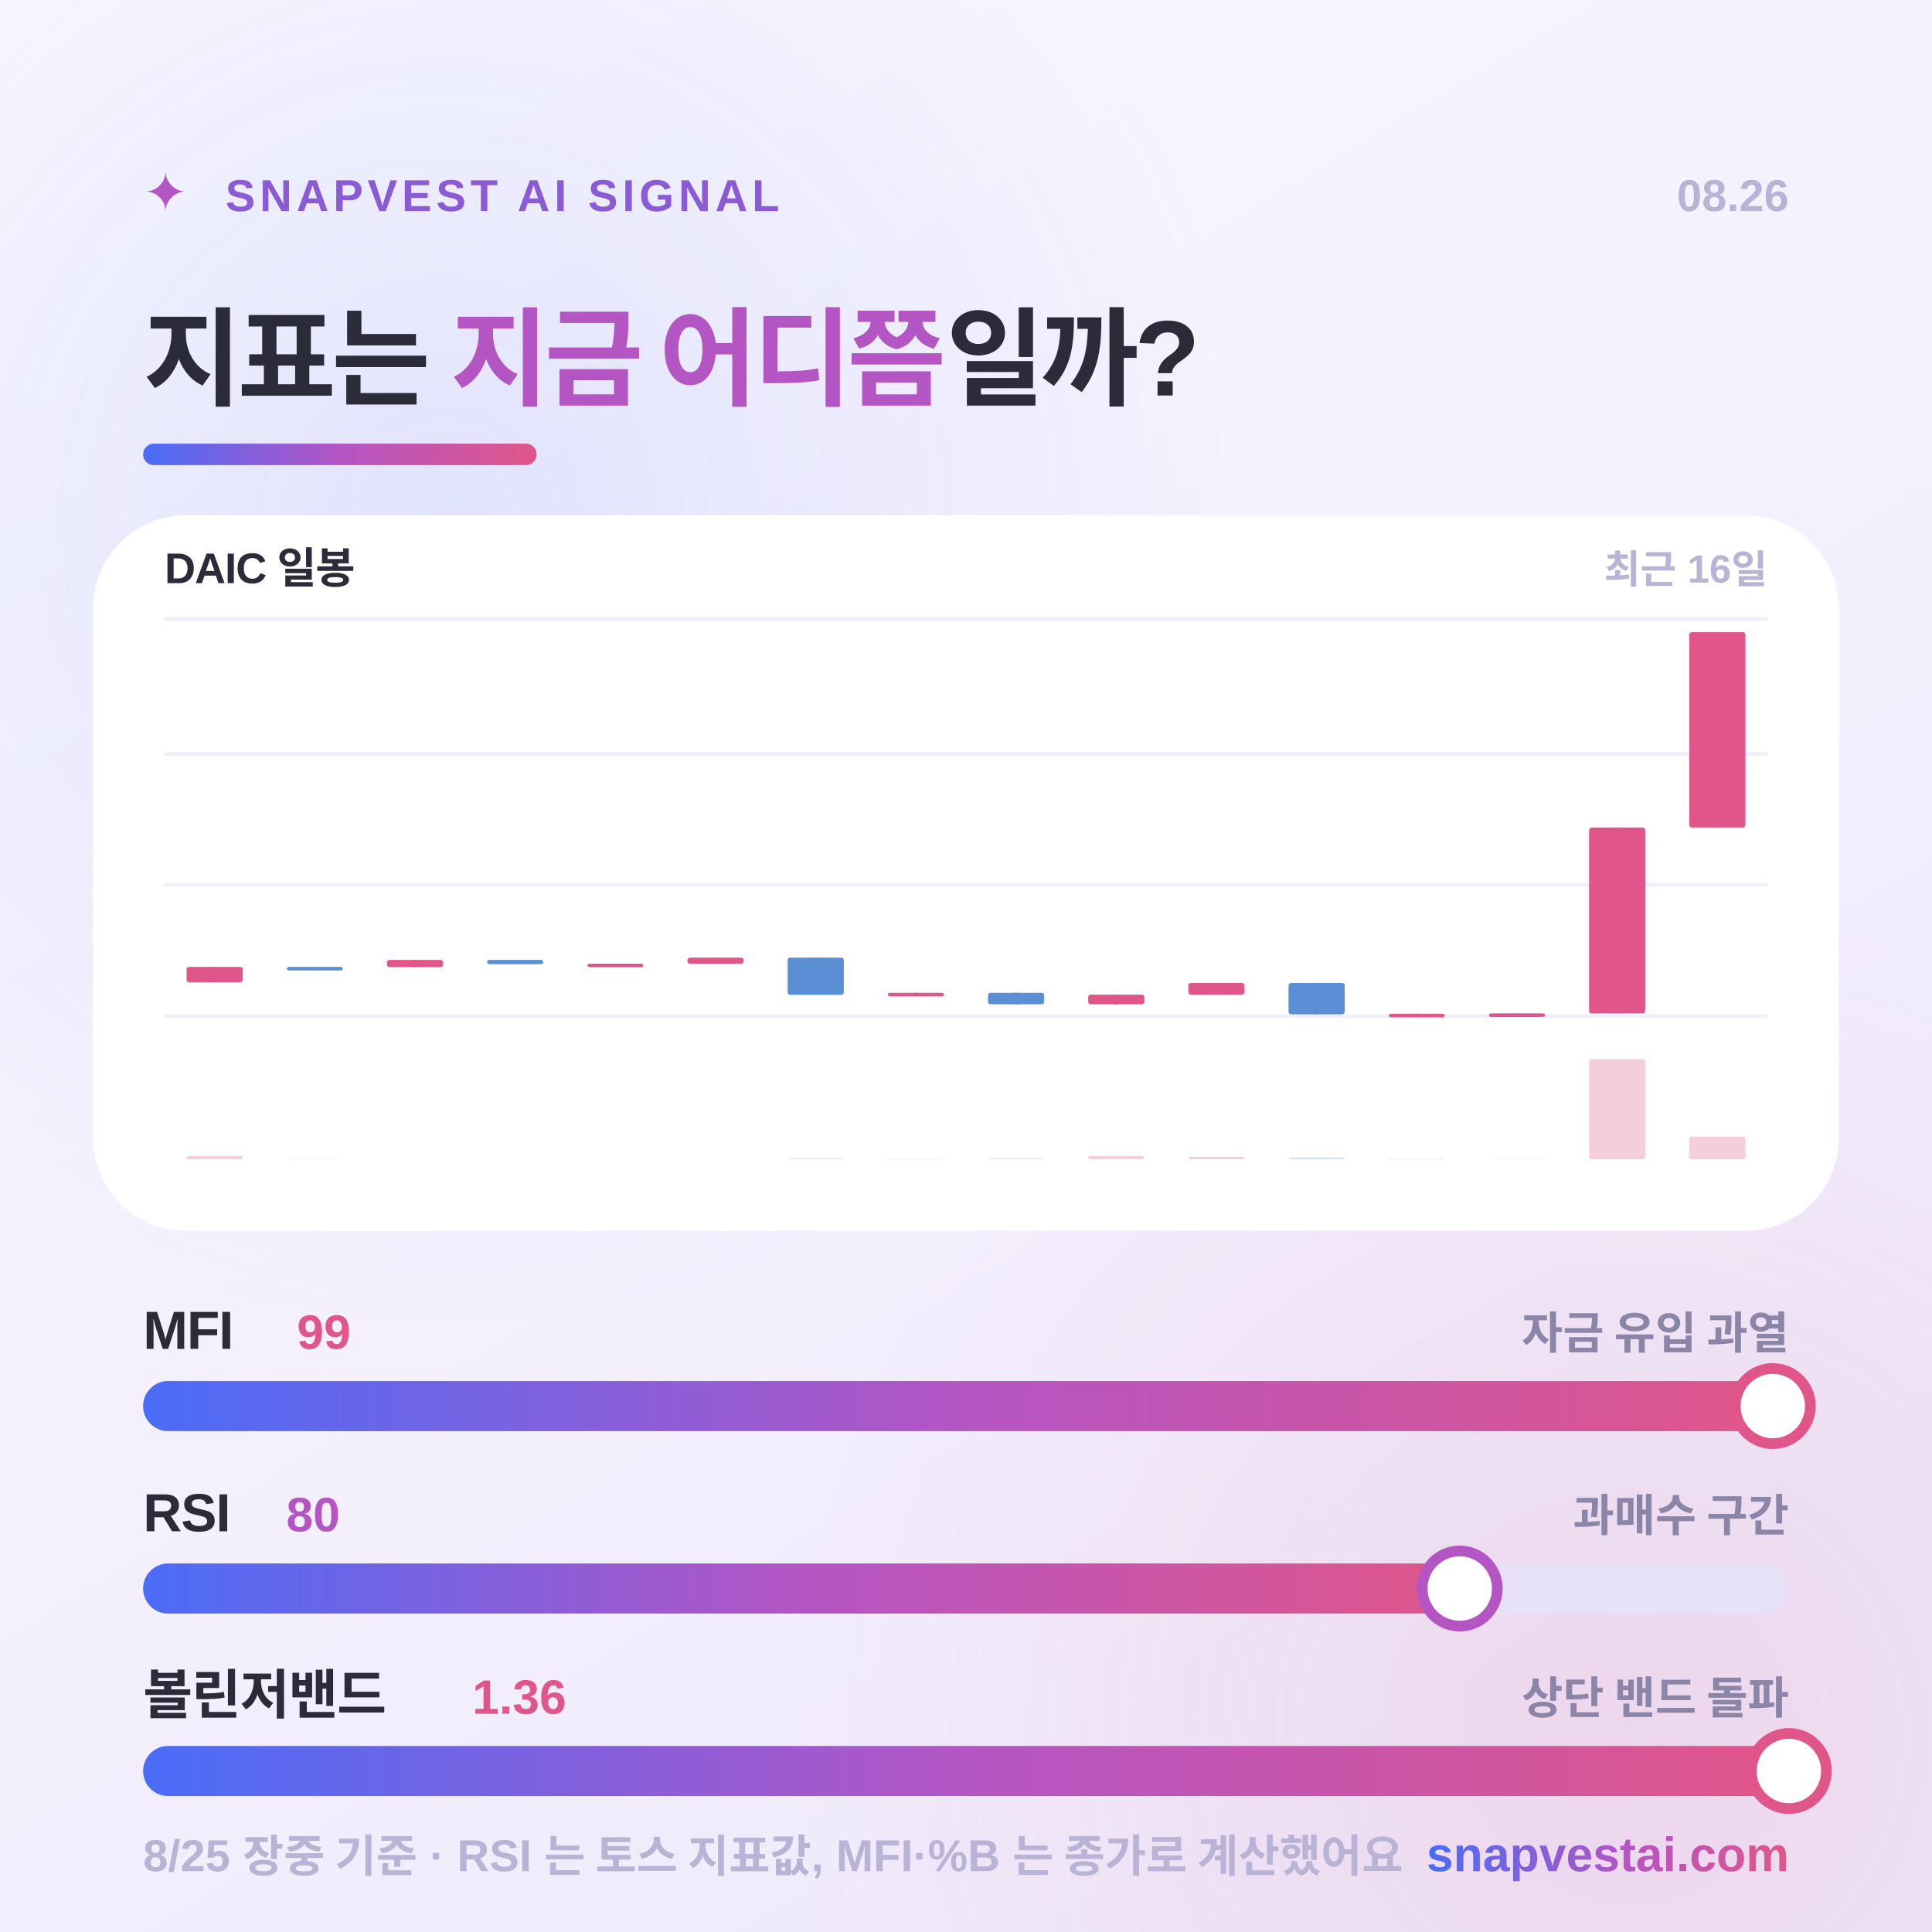
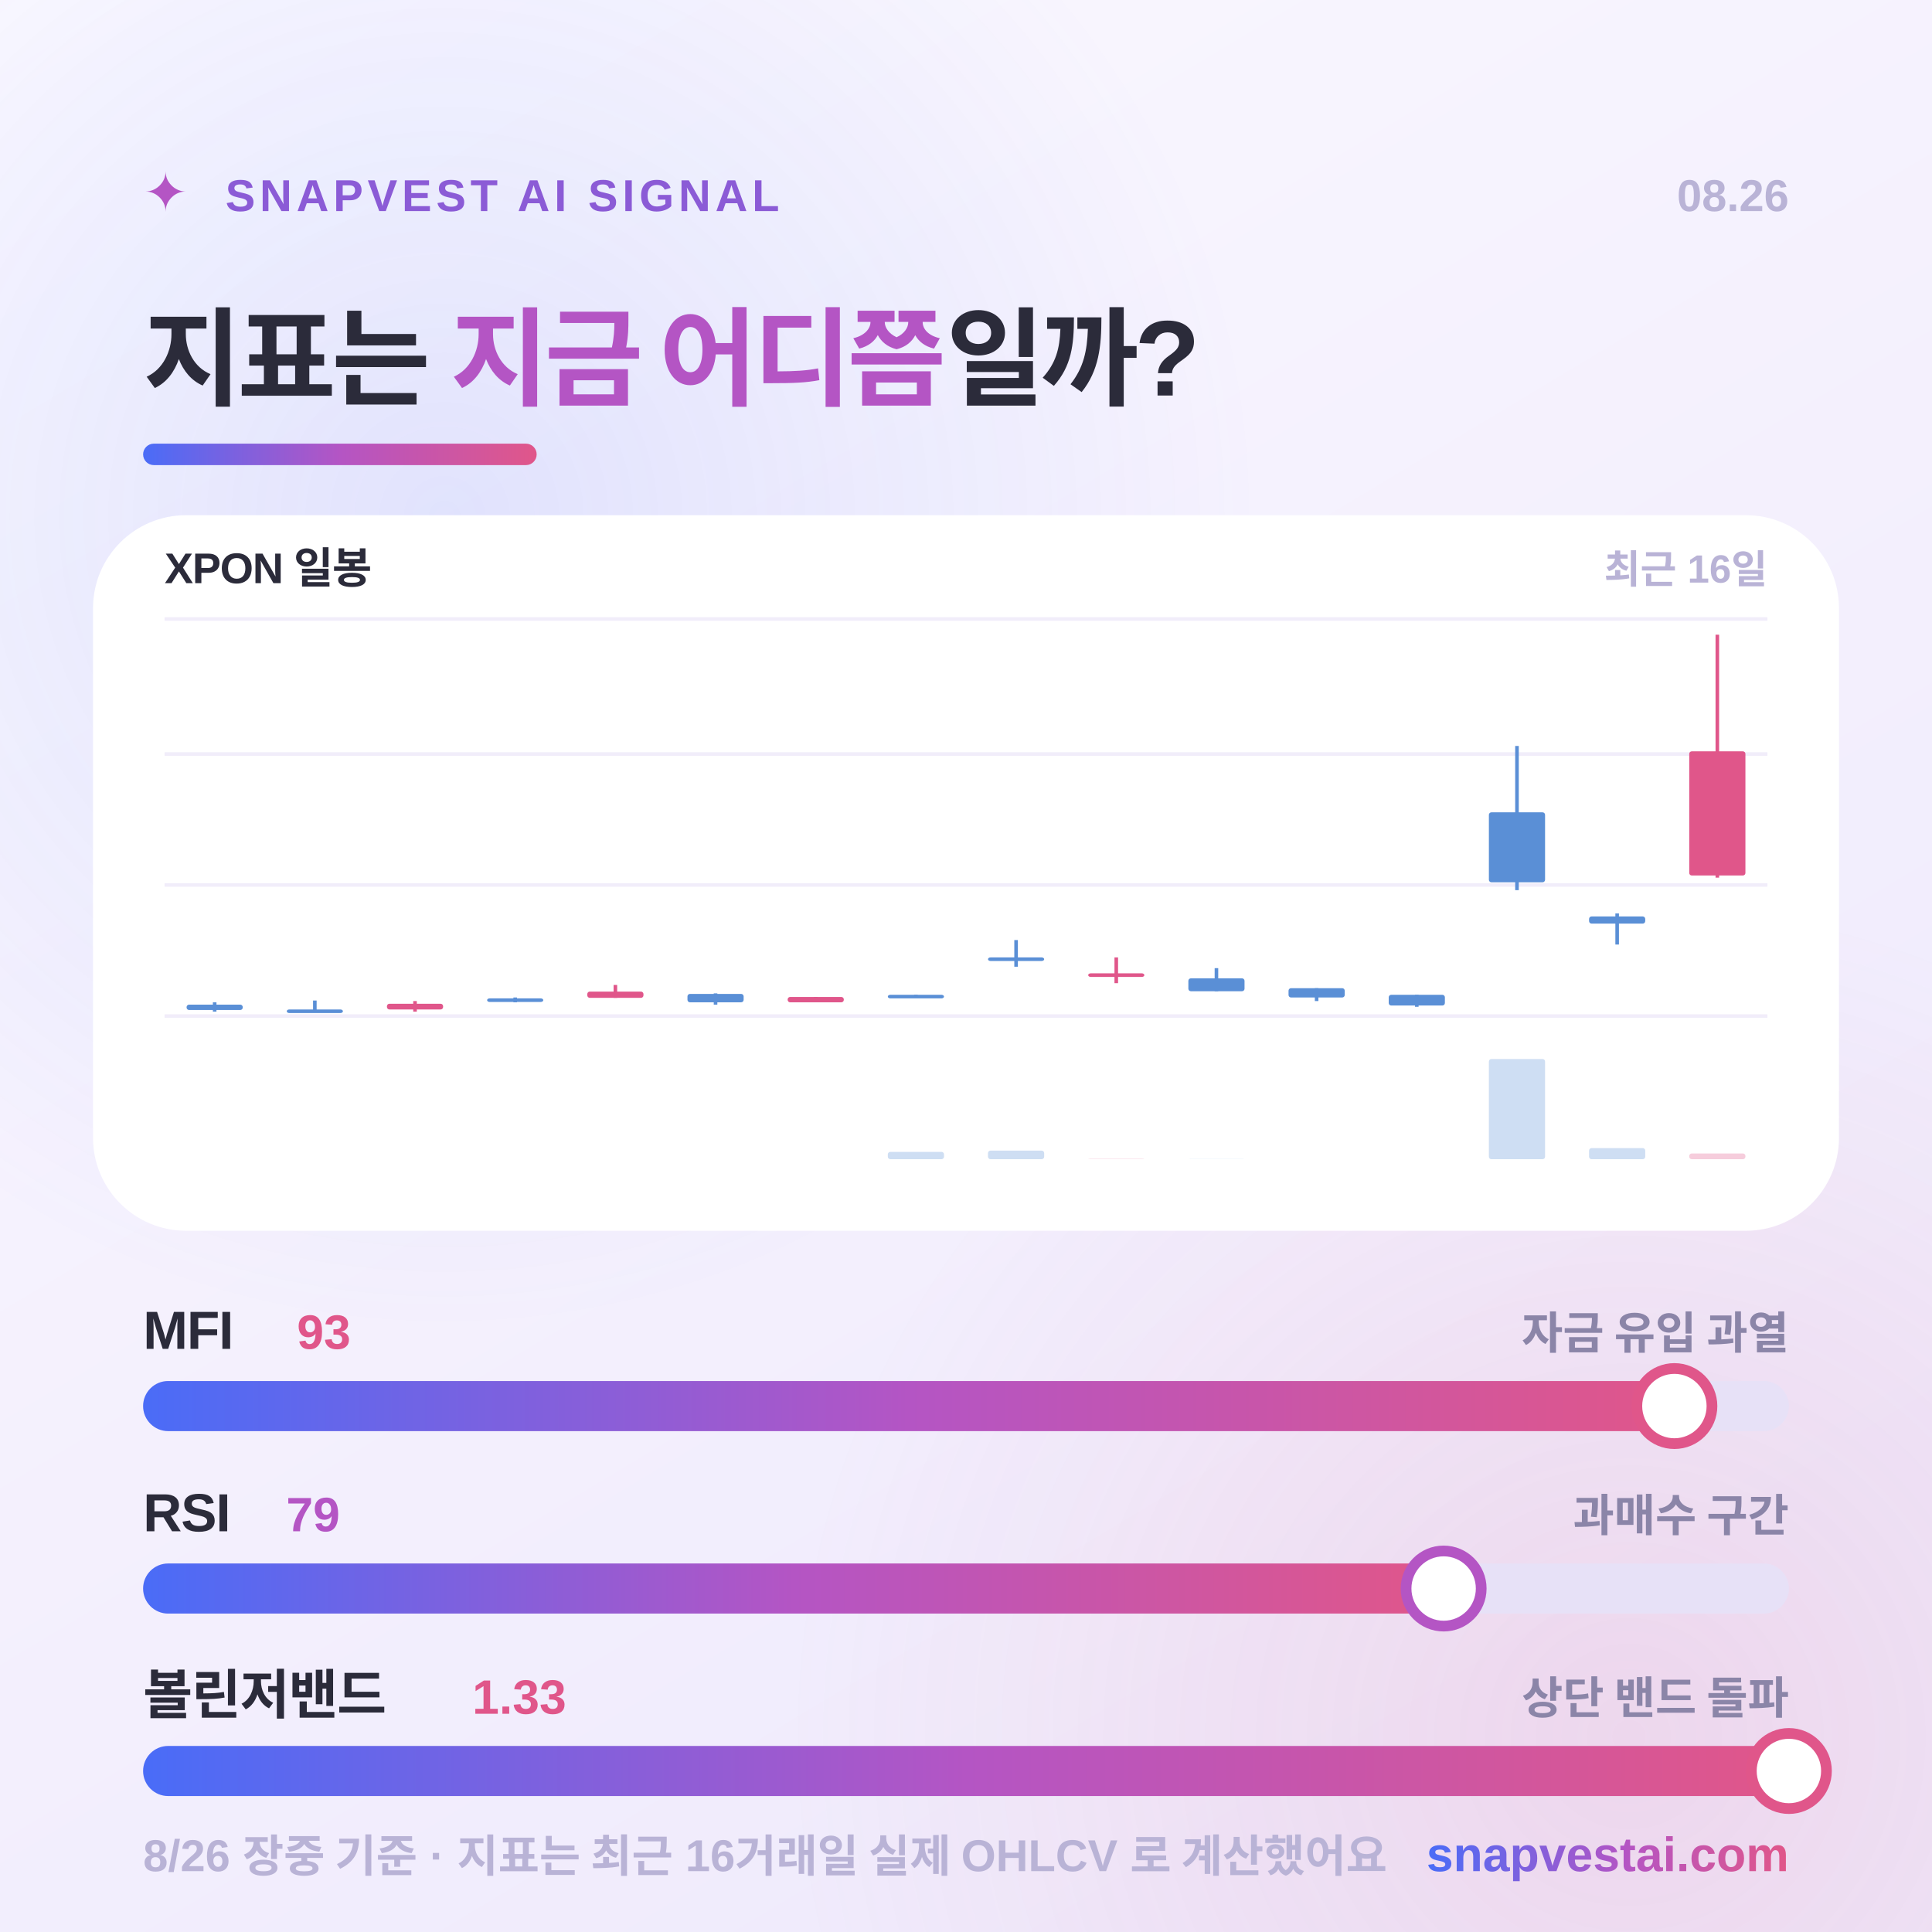
<svg xmlns="http://www.w3.org/2000/svg" width="1080" height="1080" viewBox="0 0 1080 1080" role="img">
  <defs>
    <linearGradient id="bg" x1="0" y1="0" x2="0.6" y2="1">
      <stop offset="0" stop-color="#FBF9FF" />
      <stop offset="1" stop-color="#EFEAFC" />
    </linearGradient>
    <linearGradient id="line" x1="0" y1="0" x2="1" y2="0">
      <stop offset="0" stop-color="#4A6CF7" />
      <stop offset="0.5" stop-color="#B455C4" />
      <stop offset="1" stop-color="#E0568A" />
    </linearGradient>
    <linearGradient id="dom" x1="0" y1="0" x2="1" y2="0">
      <stop offset="0" stop-color="#4A6CF7" />
      <stop offset="0.55" stop-color="#B455C4" />
      <stop offset="1" stop-color="#E0568A" />
    </linearGradient>
    <radialGradient id="m1" cx="0.5" cy="0.5" r="0.5">
      <stop offset="0" stop-color="#4A6CF7" stop-opacity="0.13" />
      <stop offset="1" stop-color="#4A6CF7" stop-opacity="0" />
    </radialGradient>
    <radialGradient id="m2" cx="0.5" cy="0.5" r="0.5">
      <stop offset="0" stop-color="#E0568A" stop-opacity="0.13" />
      <stop offset="1" stop-color="#E0568A" stop-opacity="0" />
    </radialGradient>
  </defs>
  <rect width="1080" height="1080" fill="url(#bg)" />
  <rect x="-200" y="-160" width="900" height="900" fill="url(#m1)" />
  <rect x="440" y="500" width="940" height="940" fill="url(#m2)" />
  <rect x="52" y="288" width="976" height="400" rx="52" fill="#FFFFFF" />
  <g font-family="Pretendard, Poppins, Arial, sans-serif">
-     <text x="92" y="326" font-size="24" font-weight="700" letter-spacing="-0.5" fill="#2B2B3A">DAIC 일봉</text>
+     <text x="92" y="326" font-size="24" font-weight="700" letter-spacing="-0.5" fill="#2B2B3A">XPON 일봉</text>
    <text x="988" y="326" text-anchor="end" font-size="22" font-weight="600" fill="#B9B3D6">최근 16일</text>
  </g>
  <line x1="92" y1="568.0" x2="988" y2="568.0" stroke="#F1EDFA" stroke-width="2" />
  <line x1="92" y1="494.7" x2="988" y2="494.7" stroke="#F1EDFA" stroke-width="2" />
  <line x1="92" y1="421.5" x2="988" y2="421.5" stroke="#F1EDFA" stroke-width="2" />
  <line x1="92" y1="346.0" x2="988" y2="346.0" stroke="#F1EDFA" stroke-width="2" />
-   <line x1="120.0" y1="540.5" x2="120.0" y2="549.1" stroke="#E0568A" stroke-width="2" />
-   <rect x="104.3" y="540.5" width="31.4" height="8.6" rx="1.4" fill="#E0568A" />
-   <rect x="104.3" y="646.3" width="31.4" height="1.7" rx="1.4" fill="#E0568A" opacity="0.3" />
-   <line x1="176.0" y1="540.5" x2="176.0" y2="540.6" stroke="#5A8FD6" stroke-width="2" />
-   <rect x="160.3" y="540.5" width="31.4" height="2.0" rx="1.4" fill="#5A8FD6" />
-   <rect x="160.3" y="647.9" width="31.4" height="0.1" rx="1.4" fill="#5A8FD6" opacity="0.3" />
-   <line x1="232.0" y1="536.6" x2="232.0" y2="540.6" stroke="#E0568A" stroke-width="2" />
-   <rect x="216.3" y="536.6" width="31.4" height="4.0" rx="1.4" fill="#E0568A" />
+   <line x1="120.0" y1="560.3" x2="120.0" y2="565.5" stroke="#5A8FD6" stroke-width="2" />
+   <rect x="104.3" y="561.6" width="31.4" height="3.0" rx="1.4" fill="#5A8FD6" />
+   <rect x="104.3" y="648.0" width="31.4" height="0.0" rx="1.4" fill="#5A8FD6" opacity="0.3" />
+   <line x1="176.0" y1="559.3" x2="176.0" y2="565.0" stroke="#5A8FD6" stroke-width="2" />
+   <rect x="160.3" y="564.3" width="31.4" height="2.0" rx="1.4" fill="#5A8FD6" />
+   <rect x="160.3" y="648.0" width="31.4" height="0.0" rx="1.4" fill="#5A8FD6" opacity="0.3" />
+   <line x1="232.0" y1="559.6" x2="232.0" y2="565.5" stroke="#E0568A" stroke-width="2" />
+   <rect x="216.3" y="561.1" width="31.4" height="3.2" rx="1.4" fill="#E0568A" />
  <rect x="216.3" y="648.0" width="31.4" height="0.0" rx="1.4" fill="#E0568A" opacity="0.3" />
-   <line x1="288.0" y1="536.6" x2="288.0" y2="538.9" stroke="#5A8FD6" stroke-width="2" />
-   <rect x="272.3" y="536.6" width="31.4" height="2.4" rx="1.4" fill="#5A8FD6" />
+   <line x1="288.0" y1="557.6" x2="288.0" y2="560.3" stroke="#5A8FD6" stroke-width="2" />
+   <rect x="272.3" y="558.1" width="31.4" height="2.0" rx="1.4" fill="#5A8FD6" />
  <rect x="272.3" y="648.0" width="31.4" height="0.0" rx="1.4" fill="#5A8FD6" opacity="0.3" />
-   <line x1="344.0" y1="538.7" x2="344.0" y2="538.9" stroke="#E0568A" stroke-width="2" />
-   <rect x="328.3" y="538.7" width="31.4" height="2.0" rx="1.4" fill="#E0568A" />
+   <line x1="344.0" y1="550.6" x2="344.0" y2="557.8" stroke="#E0568A" stroke-width="2" />
+   <rect x="328.3" y="554.3" width="31.4" height="3.5" rx="1.4" fill="#E0568A" />
  <rect x="328.3" y="648.0" width="31.4" height="0.0" rx="1.4" fill="#E0568A" opacity="0.3" />
-   <line x1="400.0" y1="535.3" x2="400.0" y2="538.7" stroke="#E0568A" stroke-width="2" />
-   <rect x="384.3" y="535.3" width="31.4" height="3.4" rx="1.4" fill="#E0568A" />
-   <rect x="384.3" y="648.0" width="31.4" height="0.0" rx="1.4" fill="#E0568A" opacity="0.3" />
-   <line x1="456.0" y1="535.3" x2="456.0" y2="556.1" stroke="#5A8FD6" stroke-width="2" />
-   <rect x="440.3" y="535.3" width="31.4" height="20.8" rx="1.4" fill="#5A8FD6" />
-   <rect x="440.3" y="647.6" width="31.4" height="0.4" rx="1.4" fill="#5A8FD6" opacity="0.3" />
-   <line x1="512.0" y1="555.0" x2="512.0" y2="556.1" stroke="#E0568A" stroke-width="2" />
-   <rect x="496.3" y="555.0" width="31.4" height="2.0" rx="1.4" fill="#E0568A" />
-   <rect x="496.3" y="647.8" width="31.4" height="0.2" rx="1.4" fill="#E0568A" opacity="0.3" />
-   <line x1="568.0" y1="555.0" x2="568.0" y2="561.4" stroke="#5A8FD6" stroke-width="2" />
-   <rect x="552.3" y="555.0" width="31.4" height="6.4" rx="1.4" fill="#5A8FD6" />
-   <rect x="552.3" y="647.6" width="31.4" height="0.4" rx="1.4" fill="#5A8FD6" opacity="0.3" />
-   <line x1="624.0" y1="556.0" x2="624.0" y2="561.4" stroke="#E0568A" stroke-width="2" />
-   <rect x="608.3" y="556.0" width="31.4" height="5.4" rx="1.4" fill="#E0568A" />
-   <rect x="608.3" y="646.3" width="31.4" height="1.7" rx="1.4" fill="#E0568A" opacity="0.3" />
-   <line x1="680.0" y1="549.5" x2="680.0" y2="556.0" stroke="#E0568A" stroke-width="2" />
-   <rect x="664.3" y="549.5" width="31.4" height="6.5" rx="1.4" fill="#E0568A" />
-   <rect x="664.3" y="646.7" width="31.4" height="1.3" rx="1.4" fill="#E0568A" opacity="0.3" />
-   <line x1="736.0" y1="549.5" x2="736.0" y2="567.0" stroke="#5A8FD6" stroke-width="2" />
-   <rect x="720.3" y="549.5" width="31.4" height="17.5" rx="1.4" fill="#5A8FD6" />
-   <rect x="720.3" y="647.2" width="31.4" height="0.8" rx="1.4" fill="#5A8FD6" opacity="0.3" />
-   <line x1="792.0" y1="566.7" x2="792.0" y2="567.0" stroke="#E0568A" stroke-width="2" />
-   <rect x="776.3" y="566.7" width="31.4" height="2.0" rx="1.4" fill="#E0568A" />
-   <rect x="776.3" y="647.8" width="31.4" height="0.2" rx="1.4" fill="#E0568A" opacity="0.3" />
-   <line x1="848.0" y1="566.5" x2="848.0" y2="566.7" stroke="#E0568A" stroke-width="2" />
-   <rect x="832.3" y="566.5" width="31.4" height="2.0" rx="1.4" fill="#E0568A" />
-   <rect x="832.3" y="647.9" width="31.4" height="0.1" rx="1.4" fill="#E0568A" opacity="0.3" />
-   <line x1="904.0" y1="462.6" x2="904.0" y2="566.5" stroke="#E0568A" stroke-width="2" />
-   <rect x="888.3" y="462.6" width="31.4" height="103.9" rx="1.4" fill="#E0568A" />
-   <rect x="888.3" y="592.0" width="31.4" height="56.0" rx="1.4" fill="#E0568A" opacity="0.3" />
-   <line x1="960.0" y1="353.4" x2="960.0" y2="462.6" stroke="#E0568A" stroke-width="2" />
-   <rect x="944.3" y="353.4" width="31.4" height="109.2" rx="1.4" fill="#E0568A" />
-   <rect x="944.3" y="635.4" width="31.4" height="12.6" rx="1.4" fill="#E0568A" opacity="0.3" />
+   <line x1="400.0" y1="555.3" x2="400.0" y2="561.6" stroke="#5A8FD6" stroke-width="2" />
+   <rect x="384.3" y="555.6" width="31.4" height="4.7" rx="1.4" fill="#5A8FD6" />
+   <rect x="384.3" y="648.0" width="31.4" height="0.0" rx="1.4" fill="#5A8FD6" opacity="0.3" />
+   <line x1="456.0" y1="557.3" x2="456.0" y2="560.3" stroke="#E0568A" stroke-width="2" />
+   <rect x="440.3" y="557.3" width="31.4" height="3.0" rx="1.4" fill="#E0568A" />
+   <rect x="440.3" y="648.0" width="31.4" height="0.0" rx="1.4" fill="#E0568A" opacity="0.3" />
+   <line x1="512.0" y1="556.1" x2="512.0" y2="557.6" stroke="#5A8FD6" stroke-width="2" />
+   <rect x="496.3" y="556.1" width="31.4" height="2.0" rx="1.4" fill="#5A8FD6" />
+   <rect x="496.3" y="643.9" width="31.4" height="4.1" rx="1.4" fill="#5A8FD6" opacity="0.3" />
+   <line x1="568.0" y1="525.5" x2="568.0" y2="540.4" stroke="#5A8FD6" stroke-width="2" />
+   <rect x="552.3" y="535.2" width="31.4" height="2.0" rx="1.4" fill="#5A8FD6" />
+   <rect x="552.3" y="643.2" width="31.4" height="4.8" rx="1.4" fill="#5A8FD6" opacity="0.3" />
+   <line x1="624.0" y1="535.2" x2="624.0" y2="549.6" stroke="#E0568A" stroke-width="2" />
+   <rect x="608.3" y="544.1" width="31.4" height="2.0" rx="1.4" fill="#E0568A" />
+   <rect x="608.3" y="647.8" width="31.4" height="0.2" rx="1.4" fill="#E0568A" opacity="0.3" />
+   <line x1="680.0" y1="541.2" x2="680.0" y2="554.1" stroke="#5A8FD6" stroke-width="2" />
+   <rect x="664.3" y="546.9" width="31.4" height="7.2" rx="1.4" fill="#5A8FD6" />
+   <rect x="664.3" y="647.9" width="31.4" height="0.1" rx="1.4" fill="#5A8FD6" opacity="0.3" />
+   <line x1="736.0" y1="552.4" x2="736.0" y2="559.6" stroke="#5A8FD6" stroke-width="2" />
+   <rect x="720.3" y="552.4" width="31.4" height="5.2" rx="1.4" fill="#5A8FD6" />
+   <rect x="720.3" y="648.0" width="31.4" height="0.0" rx="1.4" fill="#5A8FD6" opacity="0.3" />
+   <line x1="792.0" y1="556.1" x2="792.0" y2="562.8" stroke="#5A8FD6" stroke-width="2" />
+   <rect x="776.3" y="556.1" width="31.4" height="6.0" rx="1.4" fill="#5A8FD6" />
+   <rect x="776.3" y="648.0" width="31.4" height="0.0" rx="1.4" fill="#5A8FD6" opacity="0.3" />
+   <line x1="848.0" y1="417.0" x2="848.0" y2="497.6" stroke="#5A8FD6" stroke-width="2" />
+   <rect x="832.3" y="454.1" width="31.4" height="39.1" rx="1.4" fill="#5A8FD6" />
+   <rect x="832.3" y="592.0" width="31.4" height="56.0" rx="1.4" fill="#5A8FD6" opacity="0.3" />
+   <line x1="904.0" y1="510.6" x2="904.0" y2="528.0" stroke="#5A8FD6" stroke-width="2" />
+   <rect x="888.3" y="512.3" width="31.4" height="4.0" rx="1.4" fill="#5A8FD6" />
+   <rect x="888.3" y="641.8" width="31.4" height="6.2" rx="1.4" fill="#5A8FD6" opacity="0.3" />
+   <line x1="960.0" y1="354.8" x2="960.0" y2="490.6" stroke="#E0568A" stroke-width="2" />
+   <rect x="944.3" y="420.0" width="31.4" height="69.4" rx="1.4" fill="#E0568A" />
+   <rect x="944.3" y="644.8" width="31.4" height="3.2" rx="1.4" fill="#E0568A" opacity="0.3" />
  <g font-family="Pretendard, Poppins, Arial, sans-serif">
    <text x="80" y="118" font-size="30" fill="#B455C4">✦</text>
    <text x="126" y="118" font-size="25" font-weight="700" letter-spacing="2.5" fill="#8B5BD6">SNAPVEST AI SIGNAL</text>
    <text x="1000" y="118" text-anchor="end" font-size="25" font-weight="600" fill="#B9B3D6">08.26</text>
    <text x="80" y="222" font-size="60" font-weight="700" letter-spacing="-2.5" fill="#2B2B3A">지표는 <tspan fill="#B455C4">지금 어디쯤</tspan>일까?</text>
    <rect x="80" y="248" width="220" height="12" rx="6" fill="url(#line)" />
    <text x="80" y="754" font-size="30" font-weight="700" letter-spacing="-0.5" fill="#2B2B3A">MFI</text>
-     <text x="166" y="754" font-size="27" font-weight="700" fill="#E0568A">99</text>
+     <text x="166" y="754" font-size="27" font-weight="700" fill="#E0568A">93</text>
    <text x="1000" y="754" text-anchor="end" font-size="25" font-weight="600" fill="#8B85A8">자금 유입 과열</text>
    <rect x="80" y="772" width="920" height="28" rx="14" fill="#E7E1F7" />
-     <rect x="80" y="772" width="911" height="28" rx="14" fill="url(#line)" />
-     <circle cx="991" cy="786" r="21" fill="#FFFFFF" stroke="#E0568A" stroke-width="6" />
+     <rect x="80" y="772" width="856" height="28" rx="14" fill="url(#line)" />
+     <circle cx="936" cy="786" r="21" fill="#FFFFFF" stroke="#E0568A" stroke-width="6" />
    <text x="80" y="856" font-size="30" font-weight="700" letter-spacing="-0.5" fill="#2B2B3A">RSI</text>
-     <text x="160" y="856" font-size="27" font-weight="700" fill="#B455C4">80</text>
+     <text x="160" y="856" font-size="27" font-weight="700" fill="#B455C4">79</text>
    <text x="1000" y="856" text-anchor="end" font-size="25" font-weight="600" fill="#8B85A8">과매수 구간</text>
    <rect x="80" y="874" width="920" height="28" rx="14" fill="#E7E1F7" />
-     <rect x="80" y="874" width="736" height="28" rx="14" fill="url(#line)" />
-     <circle cx="816" cy="888" r="21" fill="#FFFFFF" stroke="#B455C4" stroke-width="6" />
+     <rect x="80" y="874" width="727" height="28" rx="14" fill="url(#line)" />
+     <circle cx="807" cy="888" r="21" fill="#FFFFFF" stroke="#B455C4" stroke-width="6" />
    <text x="80" y="958" font-size="30" font-weight="700" letter-spacing="-0.5" fill="#2B2B3A">볼린저밴드</text>
-     <text x="264" y="958" font-size="27" font-weight="700" fill="#E0568A">1.36</text>
+     <text x="264" y="958" font-size="27" font-weight="700" fill="#E0568A">1.33</text>
    <text x="1000" y="958" text-anchor="end" font-size="25" font-weight="600" fill="#8B85A8">상단 밴드 돌파</text>
    <rect x="80" y="976" width="920" height="28" rx="14" fill="#E7E1F7" />
    <rect x="80" y="976" width="920" height="28" rx="14" fill="url(#line)" />
    <circle cx="1000" cy="990" r="21" fill="#FFFFFF" stroke="#E0568A" stroke-width="6" />
-     <text x="80" y="1046" font-size="25" font-weight="600" fill="#B9B3D6">8/25 장중 기준 · RSI 는 토스 지표값, MFI·%B 는 종가로 계산했어요</text>
+     <text x="80" y="1046" font-size="25" font-weight="600" fill="#B9B3D6">8/26 장중 기준 · 지표는 최근 16거래일 실제 OHLCV 로 계산했어요</text>
    <text x="1000" y="1046" text-anchor="end" font-size="27" font-weight="700" fill="url(#dom)">snapvestai.com</text>
  </g>
</svg>
